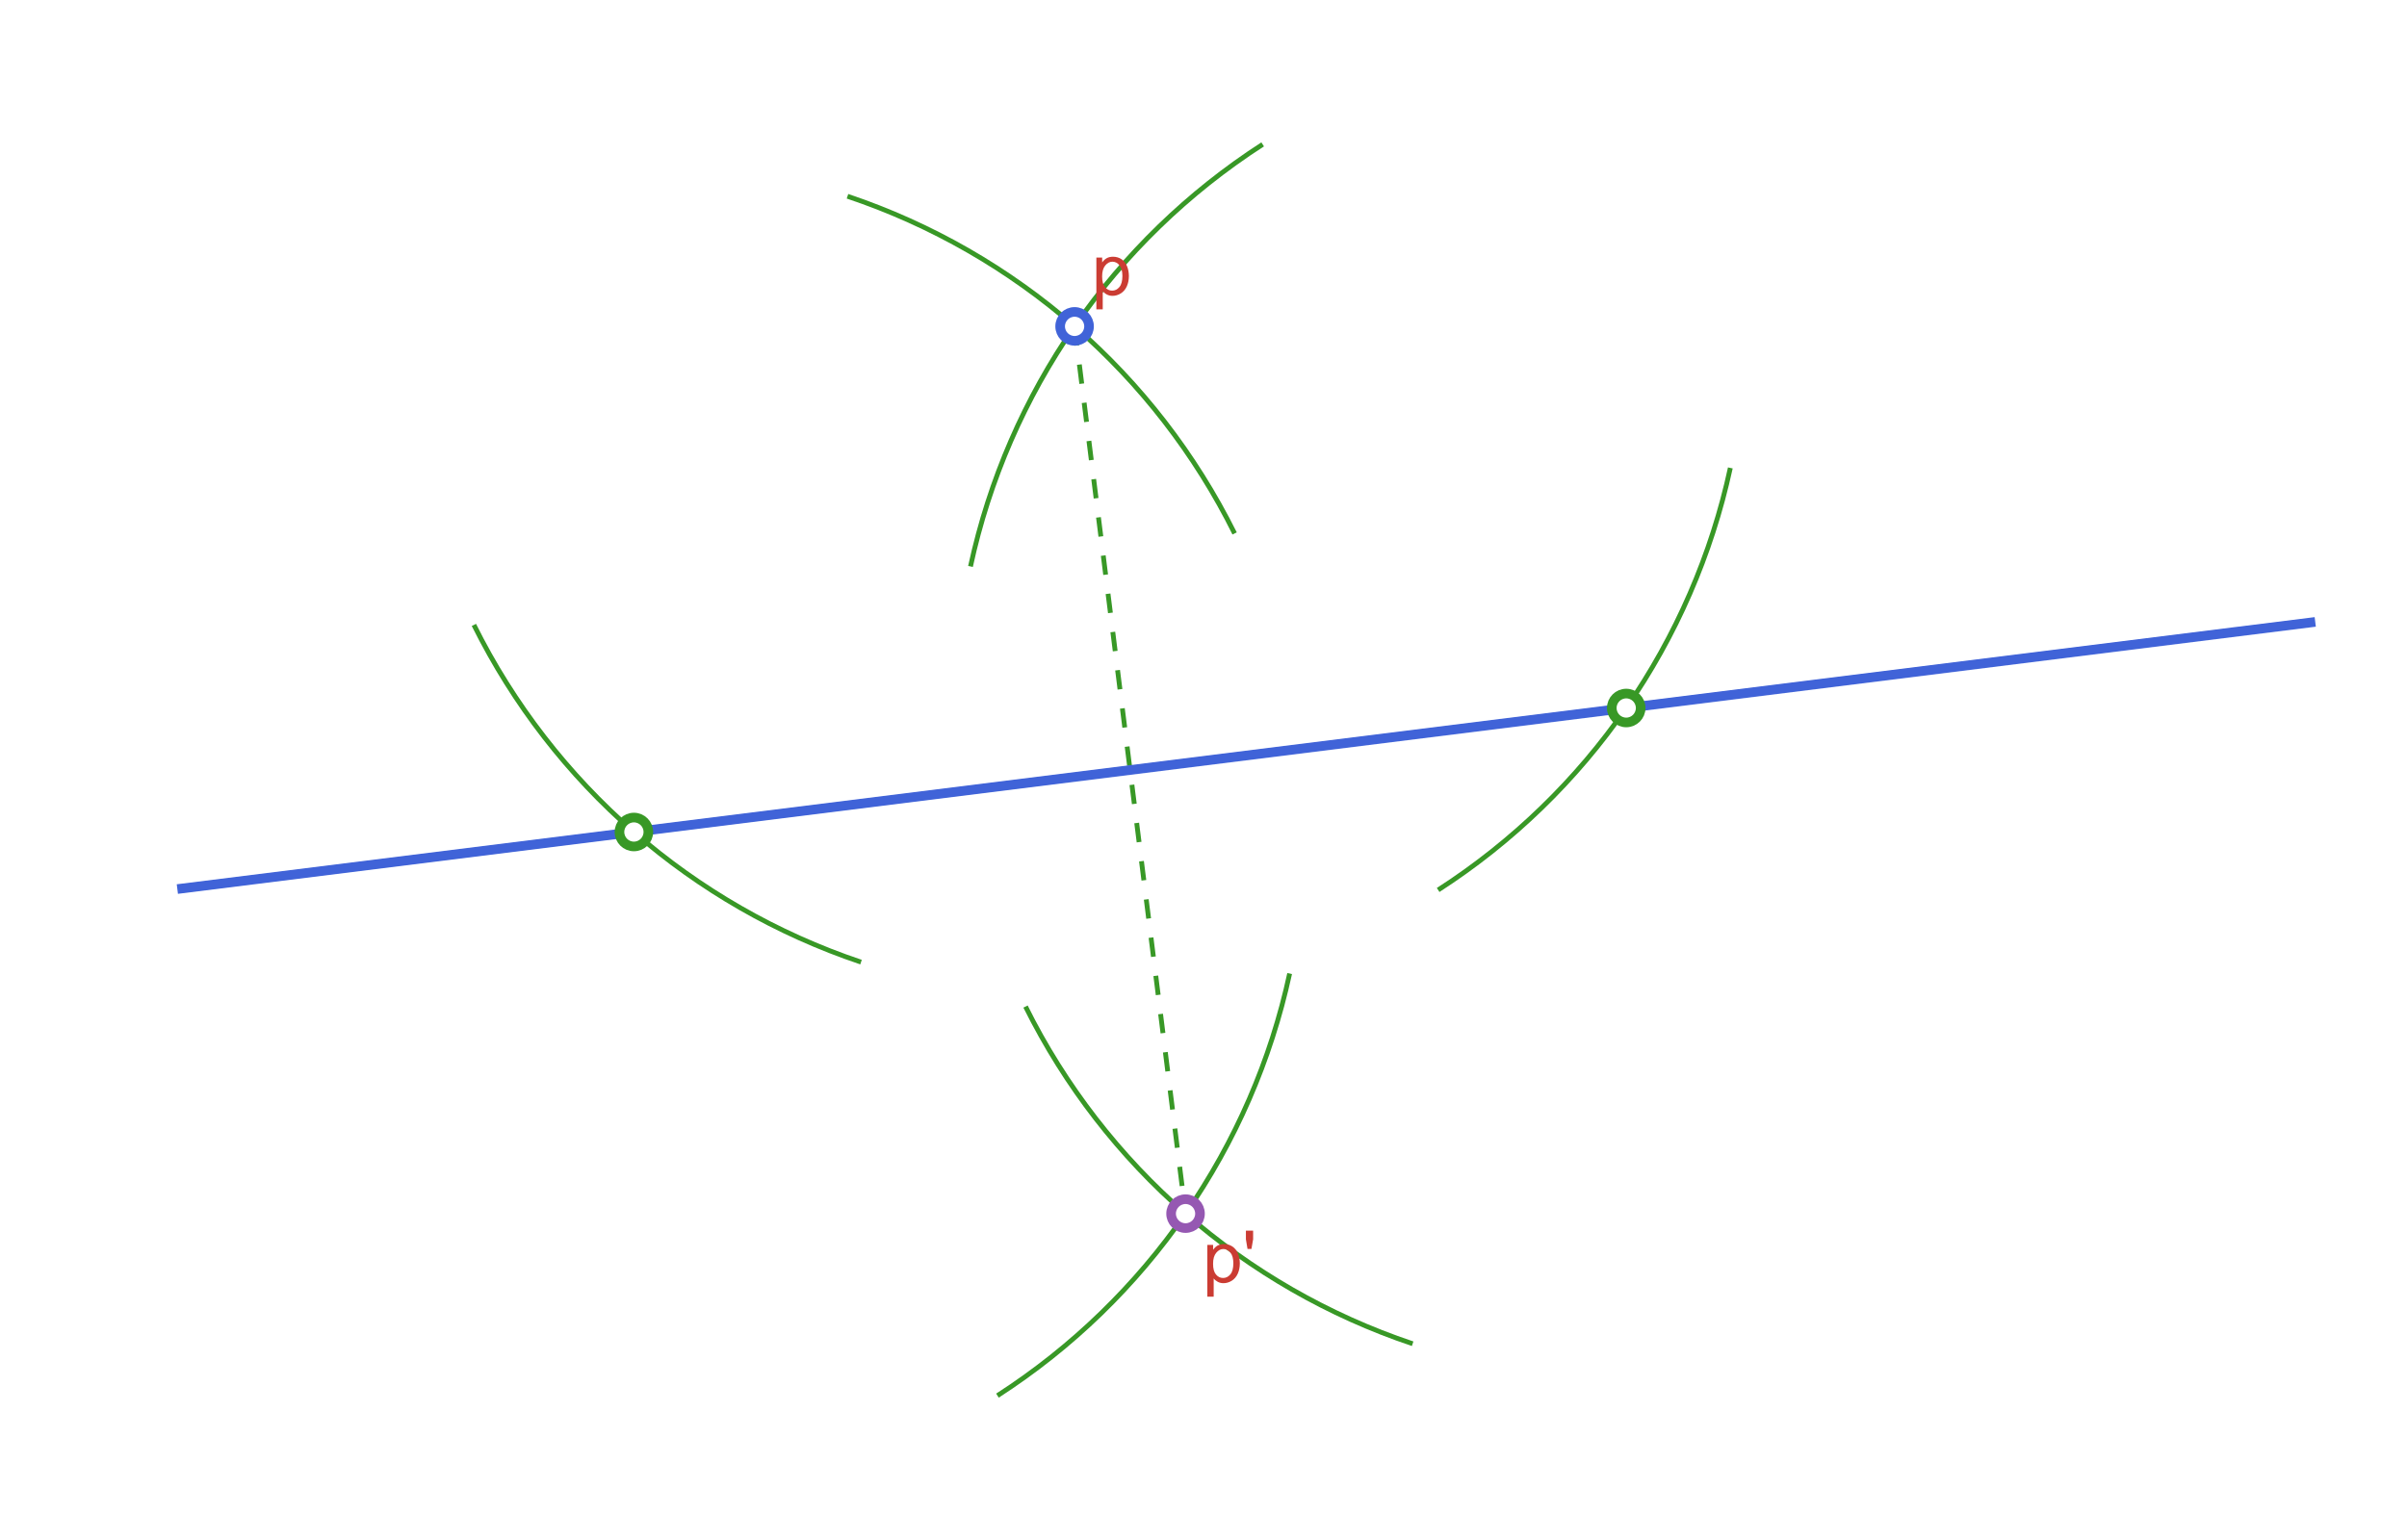
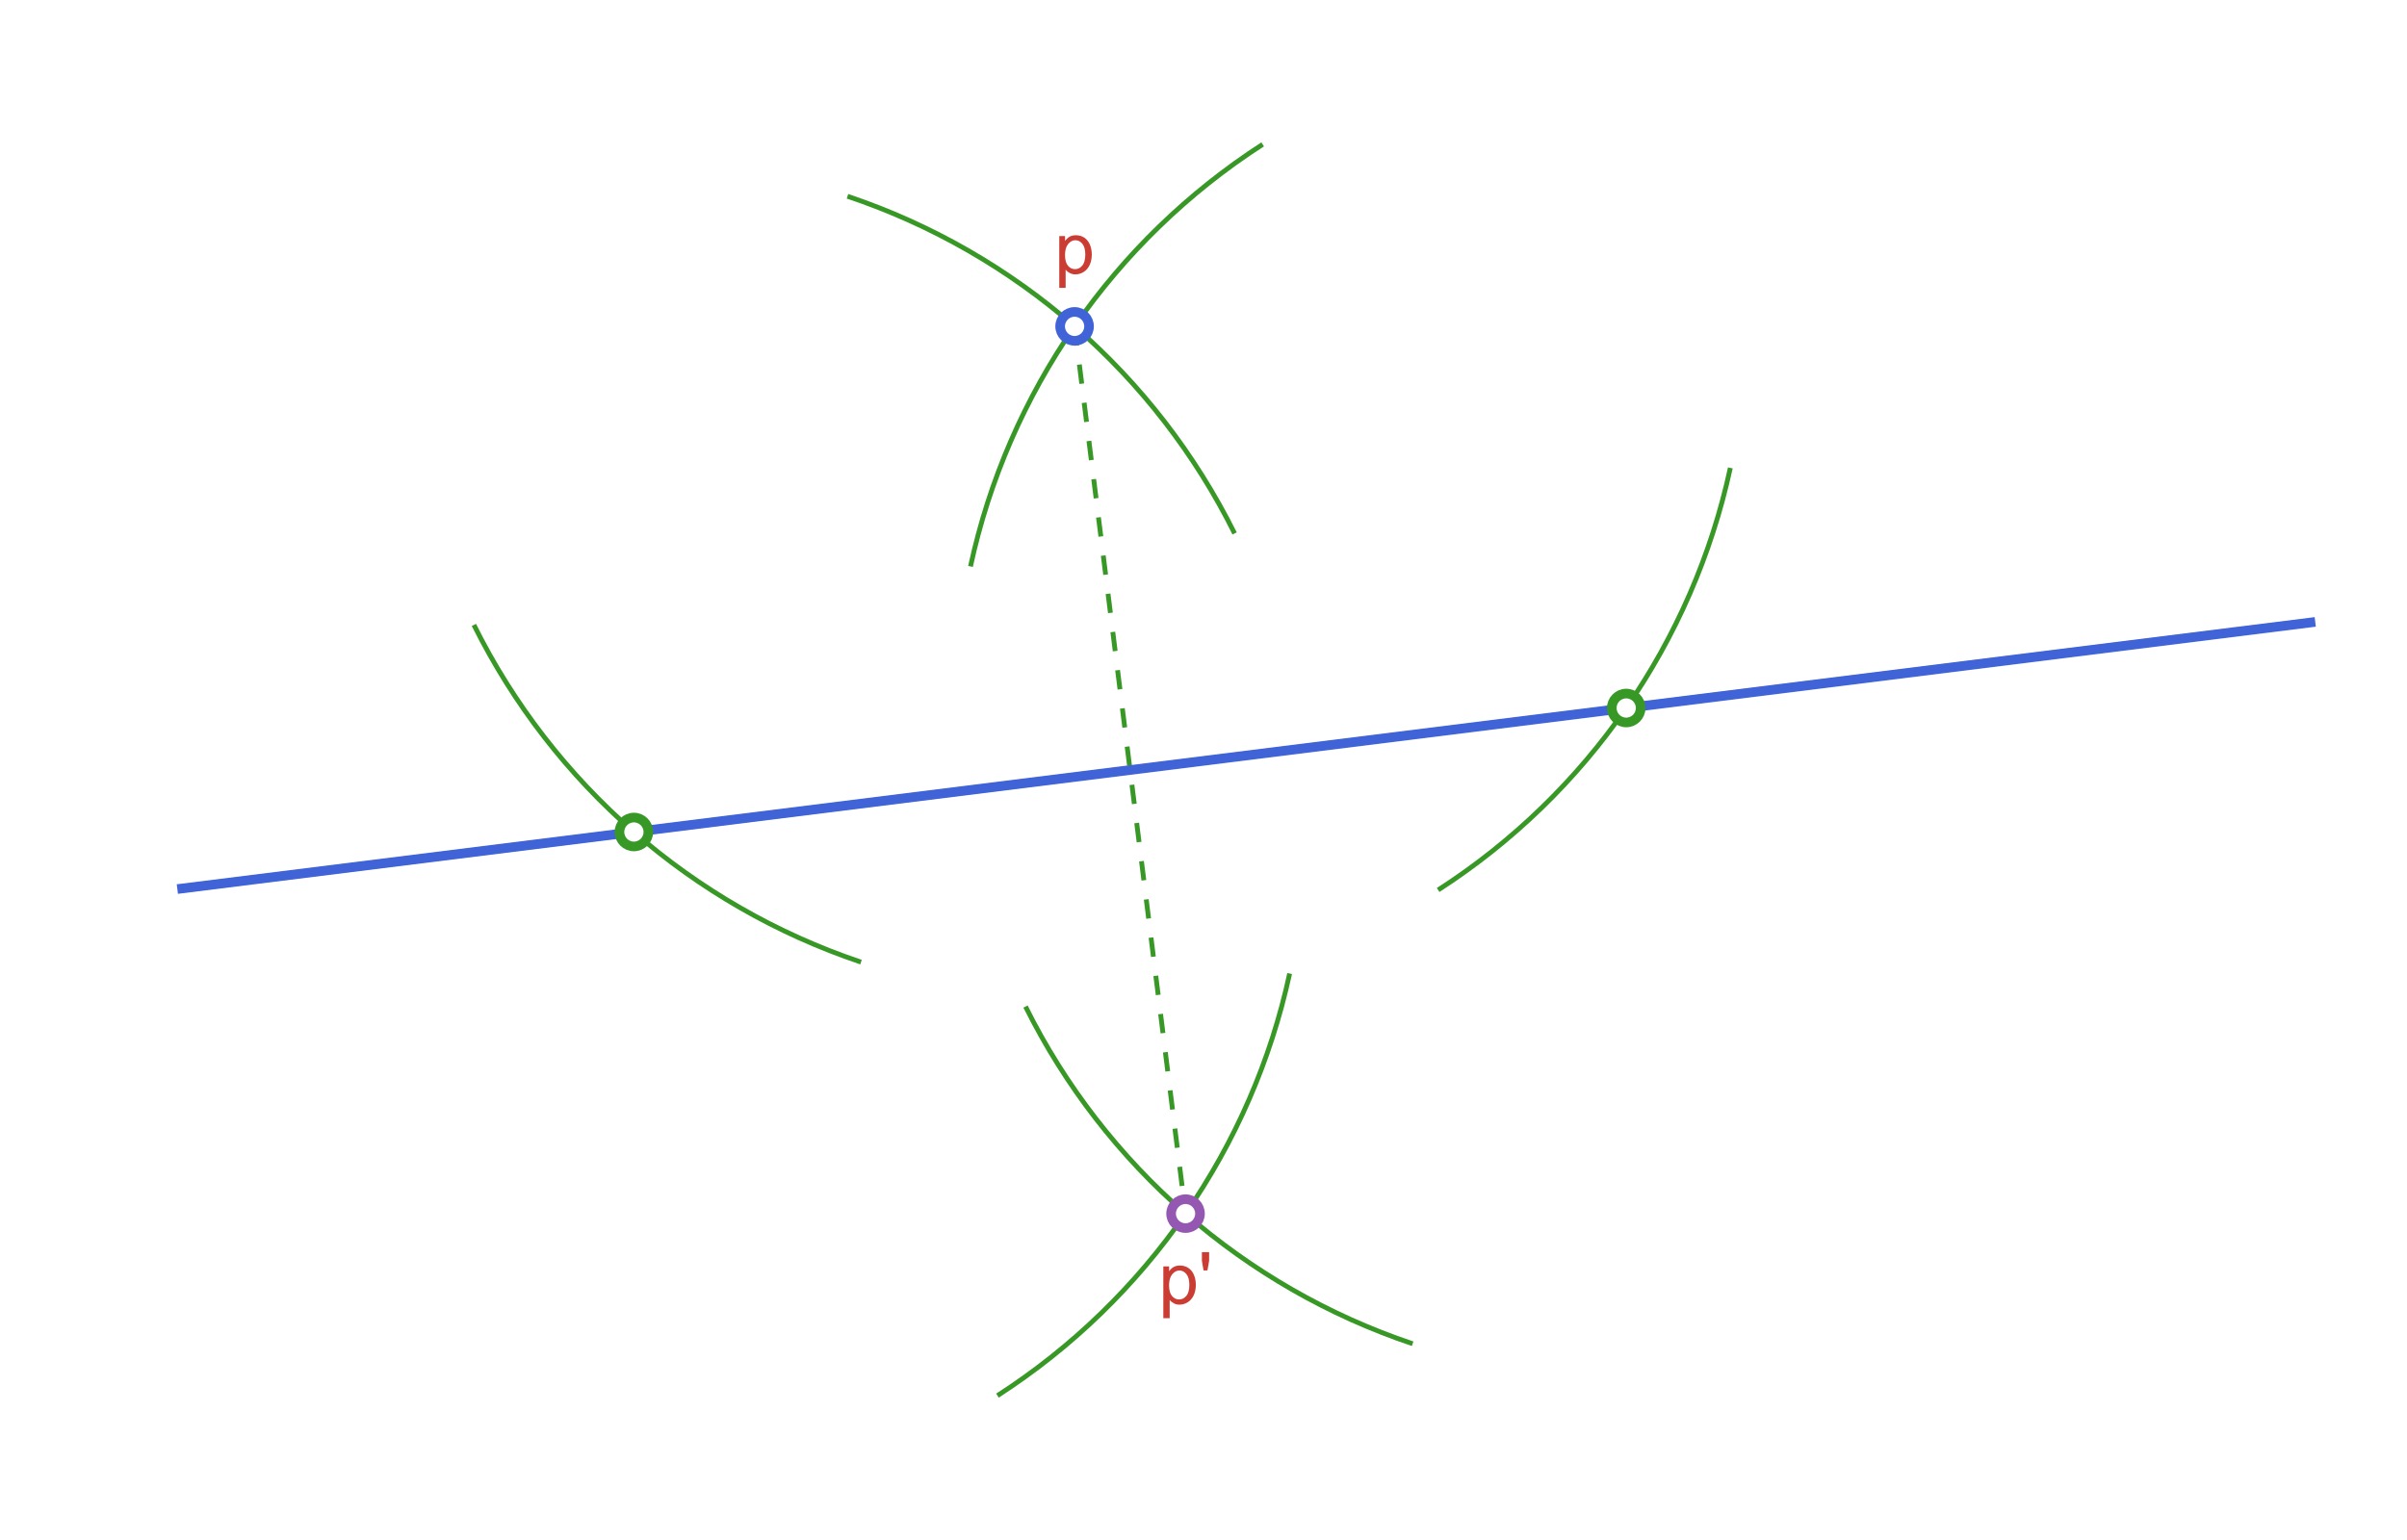
<svg xmlns="http://www.w3.org/2000/svg" xmlns:xlink="http://www.w3.org/1999/xlink" width="500" height="320" viewBox="0 0 500 320">
  <defs>
    <g>
      <g id="glyph-0-0">
        <path d="M 0.988 2.98 L 0.988 -7.777 L 2.191 -7.777 L 2.191 -6.766 C 2.473 -7.16 2.789 -7.457 3.148 -7.656 C 3.5 -7.852 3.934 -7.949 4.445 -7.953 C 5.105 -7.949 5.691 -7.781 6.203 -7.441 C 6.707 -7.098 7.09 -6.613 7.352 -5.996 C 7.609 -5.371 7.738 -4.691 7.742 -3.949 C 7.738 -3.152 7.598 -2.434 7.312 -1.797 C 7.023 -1.16 6.605 -0.672 6.066 -0.332 C 5.52 0.008 4.949 0.176 4.352 0.176 C 3.91 0.176 3.516 0.086 3.168 -0.102 C 2.816 -0.285 2.531 -0.52 2.309 -0.805 L 2.309 2.98 Z M 2.184 -3.844 C 2.18 -2.844 2.383 -2.102 2.789 -1.625 C 3.195 -1.141 3.684 -0.902 4.262 -0.906 C 4.844 -0.902 5.348 -1.148 5.766 -1.648 C 6.184 -2.141 6.391 -2.91 6.395 -3.953 C 6.391 -4.941 6.188 -5.684 5.781 -6.18 C 5.371 -6.672 4.883 -6.918 4.32 -6.922 C 3.758 -6.918 3.262 -6.656 2.832 -6.133 C 2.395 -5.605 2.18 -4.844 2.184 -3.844 Z M 2.184 -3.844 " />
      </g>
      <g id="glyph-0-1">
        <path d="M 0.996 -6.938 L 0.66 -8.941 L 0.66 -10.738 L 2.16 -10.738 L 2.16 -8.941 L 1.809 -6.938 Z M 0.996 -6.938 " />
      </g>
    </g>
  </defs>
  <path fill="none" stroke-width="1" stroke-linecap="butt" stroke-linejoin="miter" stroke="rgb(22%, 59.6%, 14.9%)" stroke-opacity="1" stroke-miterlimit="10" d="M 178.859 199.918 C 143.82 188.152 114.895 162.949 98.441 129.852 " />
  <path fill="none" stroke-width="1" stroke-linecap="butt" stroke-linejoin="miter" stroke="rgb(22%, 59.6%, 14.9%)" stroke-opacity="1" stroke-miterlimit="10" d="M 359.438 97.23 C 351.637 133.355 329.805 164.902 298.742 184.93 " />
  <path fill="none" stroke-width="1" stroke-linecap="butt" stroke-linejoin="miter" stroke="rgb(22%, 59.6%, 14.9%)" stroke-opacity="1" stroke-miterlimit="10" d="M 176.047 40.781 C 211.082 52.547 240.012 77.75 256.465 110.844 " />
  <path fill="none" stroke-width="1" stroke-linecap="butt" stroke-linejoin="miter" stroke="rgb(22%, 59.6%, 14.9%)" stroke-opacity="1" stroke-miterlimit="10" d="M 201.598 117.703 C 209.398 81.578 231.234 50.027 262.293 30 " />
  <path fill="none" stroke-width="1" stroke-linecap="butt" stroke-linejoin="miter" stroke="rgb(22%, 59.6%, 14.9%)" stroke-opacity="1" stroke-miterlimit="10" d="M 267.895 202.297 C 260.094 238.422 238.262 269.973 207.199 290 " />
  <path fill="none" stroke-width="1" stroke-linecap="butt" stroke-linejoin="miter" stroke="rgb(22%, 59.6%, 14.9%)" stroke-opacity="1" stroke-miterlimit="10" d="M 293.445 279.219 C 258.41 267.453 229.484 242.25 213.031 209.156 " />
  <path fill="none" stroke-width="1" stroke-linecap="butt" stroke-linejoin="miter" stroke="rgb(22%, 59.6%, 14.9%)" stroke-opacity="1" stroke-dasharray="4 4" stroke-miterlimit="10" d="M 223.223 67.816 L 246.27 252.184 " />
  <path fill="none" stroke-width="2" stroke-linecap="butt" stroke-linejoin="miter" stroke="rgb(25.1%, 38.8%, 84.7%)" stroke-opacity="1" stroke-miterlimit="10" d="M 36.84 184.738 L 480.941 129.227 " />
  <g fill="rgb(79.6%, 23.5%, 20%)" fill-opacity="1">
-     <use xlink:href="#glyph-0-0" x="226.76" y="61.298" />
+     <use xlink:href="#glyph-0-0" x="219.053" y="56.834" />
  </g>
  <g fill="rgb(79.6%, 23.5%, 20%)" fill-opacity="1">
-     <use xlink:href="#glyph-0-0" x="249.806" y="266.458" />
-     <use xlink:href="#glyph-0-1" x="258.148" y="266.458" />
+     <use xlink:href="#glyph-0-0" x="240.667" y="270.922" />
+     <use xlink:href="#glyph-0-1" x="249.01" y="270.922" />
  </g>
  <path fill-rule="nonzero" fill="rgb(100%, 100%, 100%)" fill-opacity="1" stroke-width="2" stroke-linecap="butt" stroke-linejoin="miter" stroke="rgb(25.1%, 38.8%, 84.7%)" stroke-opacity="1" stroke-miterlimit="10" d="M 226.223 67.816 C 226.223 69.473 224.883 70.816 223.223 70.816 C 221.566 70.816 220.223 69.473 220.223 67.816 C 220.223 66.156 221.566 64.816 223.223 64.816 C 224.883 64.816 226.223 66.156 226.223 67.816 Z M 226.223 67.816 " />
  <path fill-rule="nonzero" fill="rgb(100%, 100%, 100%)" fill-opacity="1" stroke-width="2" stroke-linecap="butt" stroke-linejoin="miter" stroke="rgb(22%, 59.6%, 14.9%)" stroke-opacity="1" stroke-miterlimit="10" d="M 134.68 172.883 C 134.68 174.539 133.34 175.883 131.68 175.883 C 130.023 175.883 128.68 174.539 128.68 172.883 C 128.68 171.227 130.023 169.883 131.68 169.883 C 133.34 169.883 134.68 171.227 134.68 172.883 Z M 340.812 147.117 C 340.812 148.773 339.469 150.117 337.812 150.117 C 336.156 150.117 334.812 148.773 334.812 147.117 C 334.812 145.461 336.156 144.117 337.812 144.117 C 339.469 144.117 340.812 145.461 340.812 147.117 Z M 340.812 147.117 " />
  <path fill-rule="nonzero" fill="rgb(100%, 100%, 100%)" fill-opacity="1" stroke-width="2" stroke-linecap="butt" stroke-linejoin="miter" stroke="rgb(58.4%, 34.5%, 69.8%)" stroke-opacity="1" stroke-miterlimit="10" d="M 249.27 252.184 C 249.27 253.844 247.926 255.184 246.27 255.184 C 244.613 255.184 243.27 253.844 243.27 252.184 C 243.27 250.527 244.613 249.184 246.27 249.184 C 247.926 249.184 249.27 250.527 249.27 252.184 Z M 249.27 252.184 " />
</svg>
